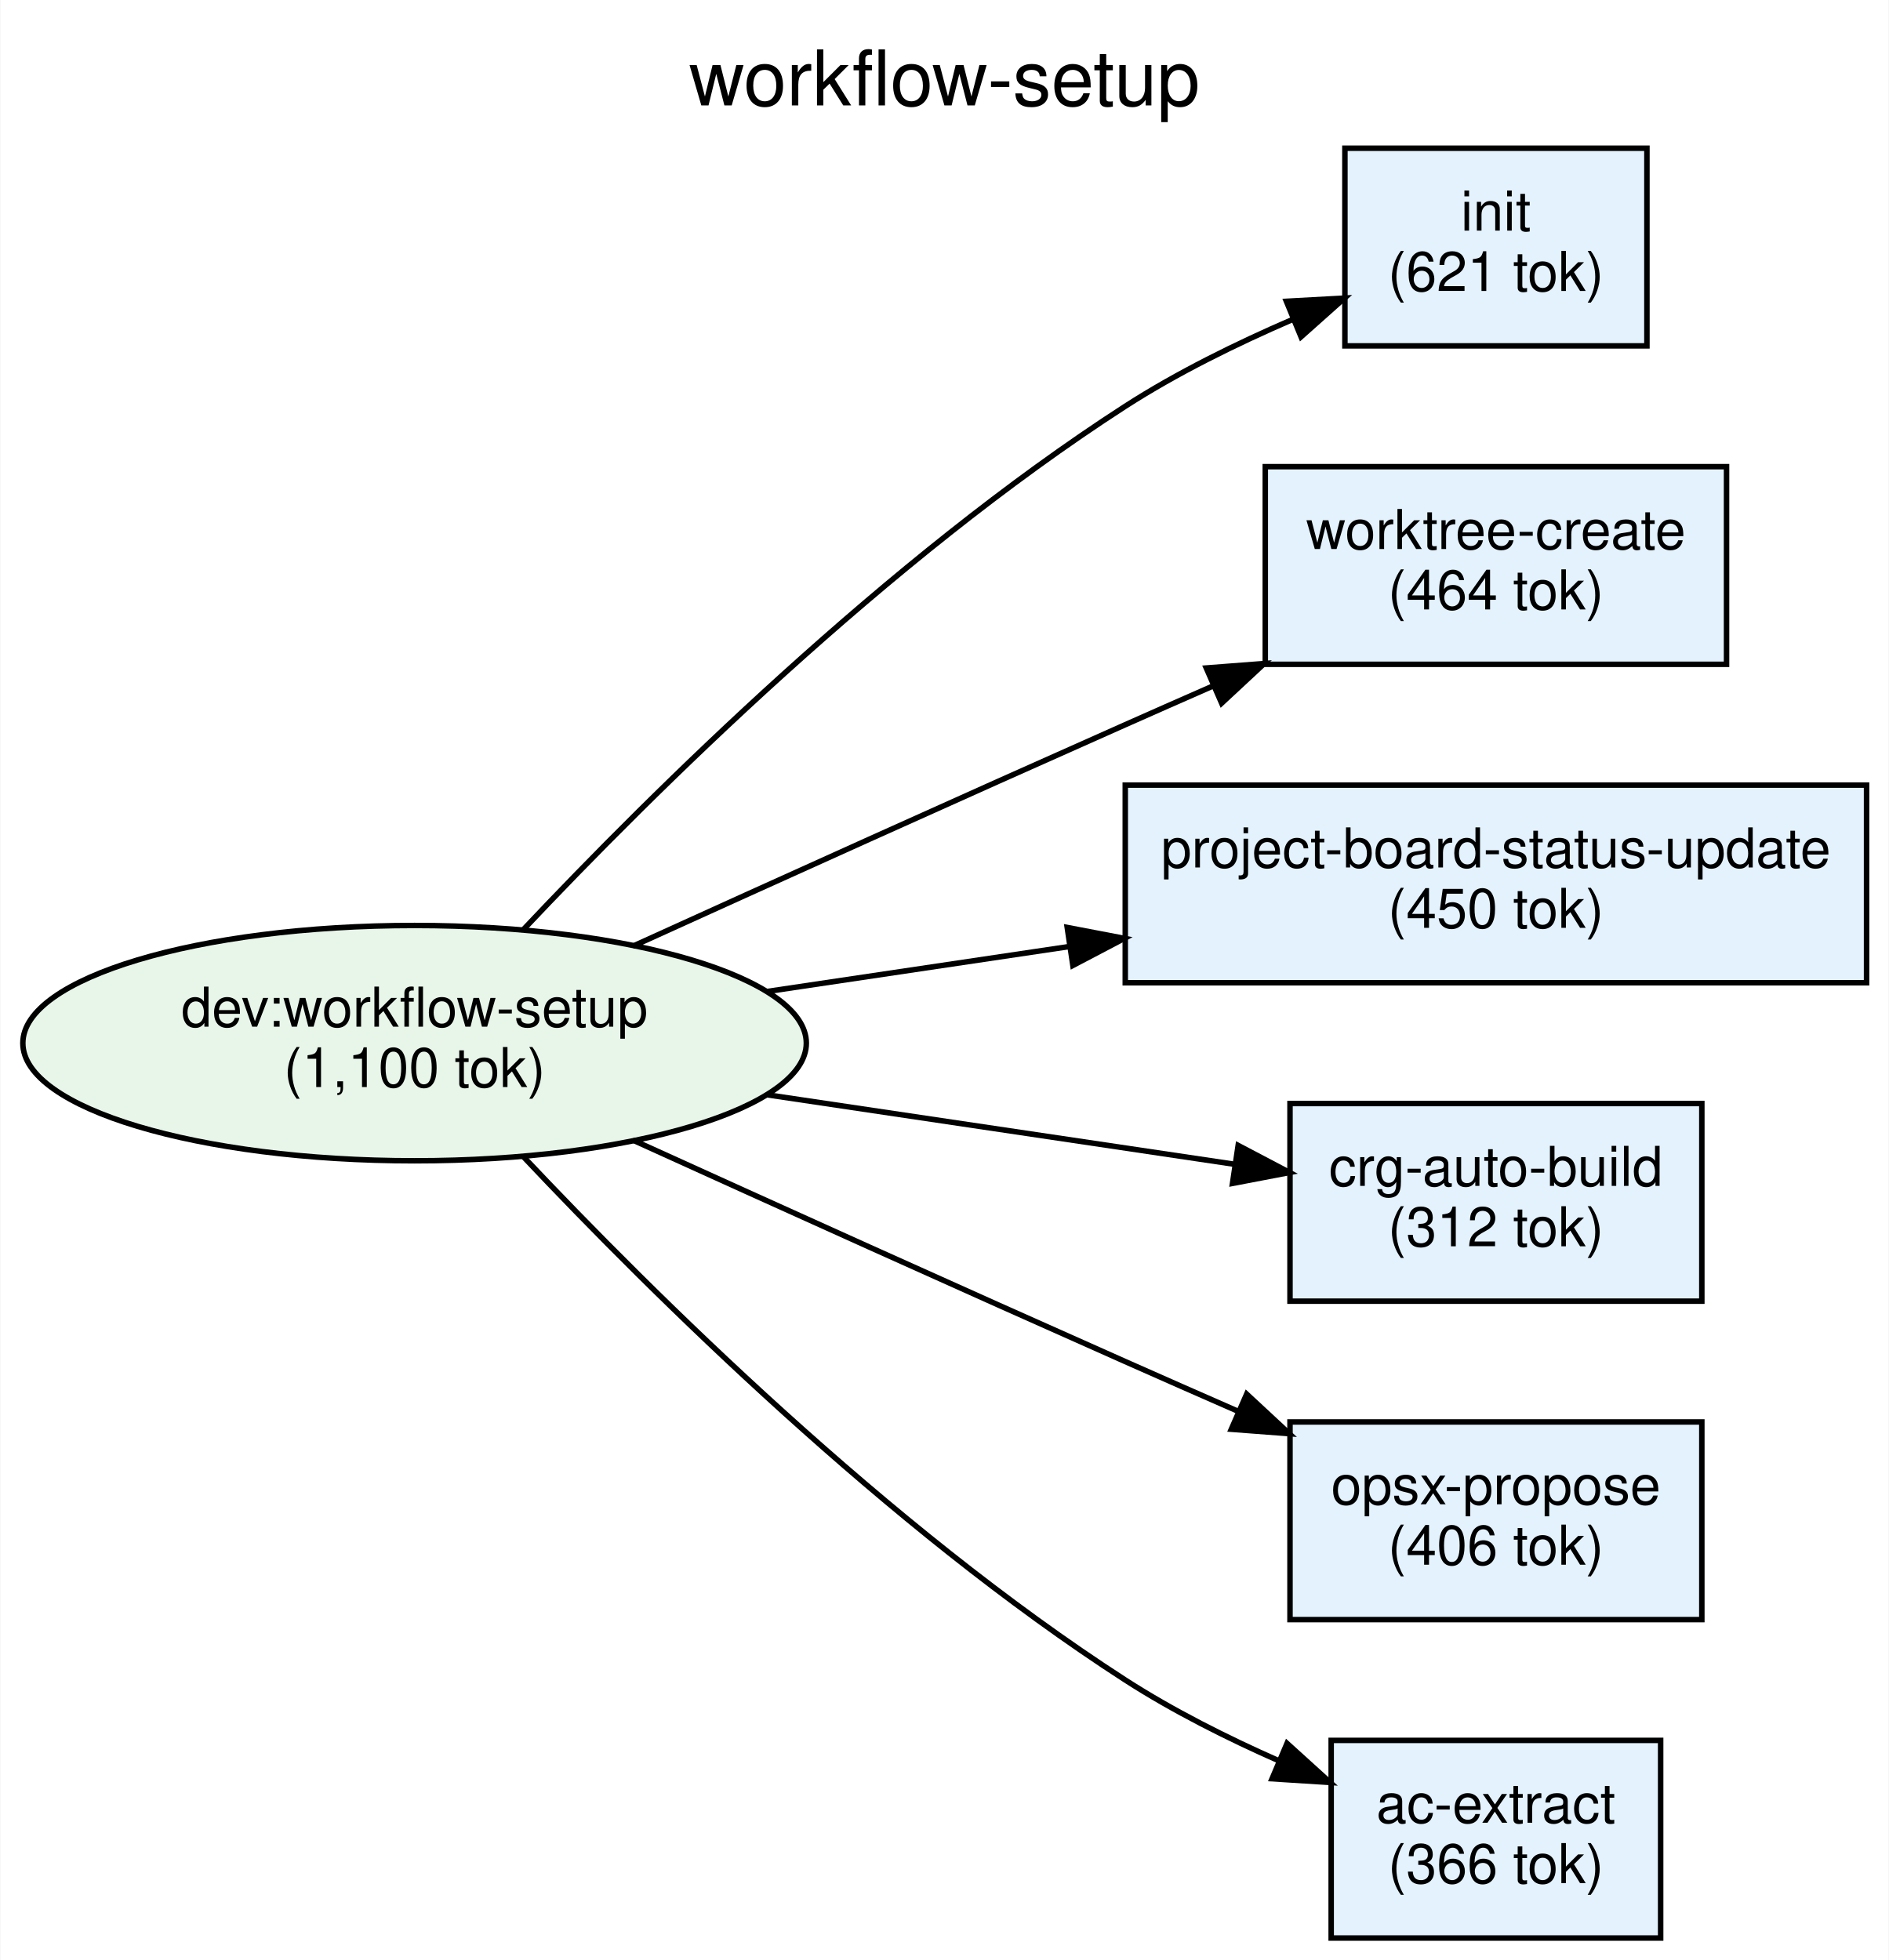
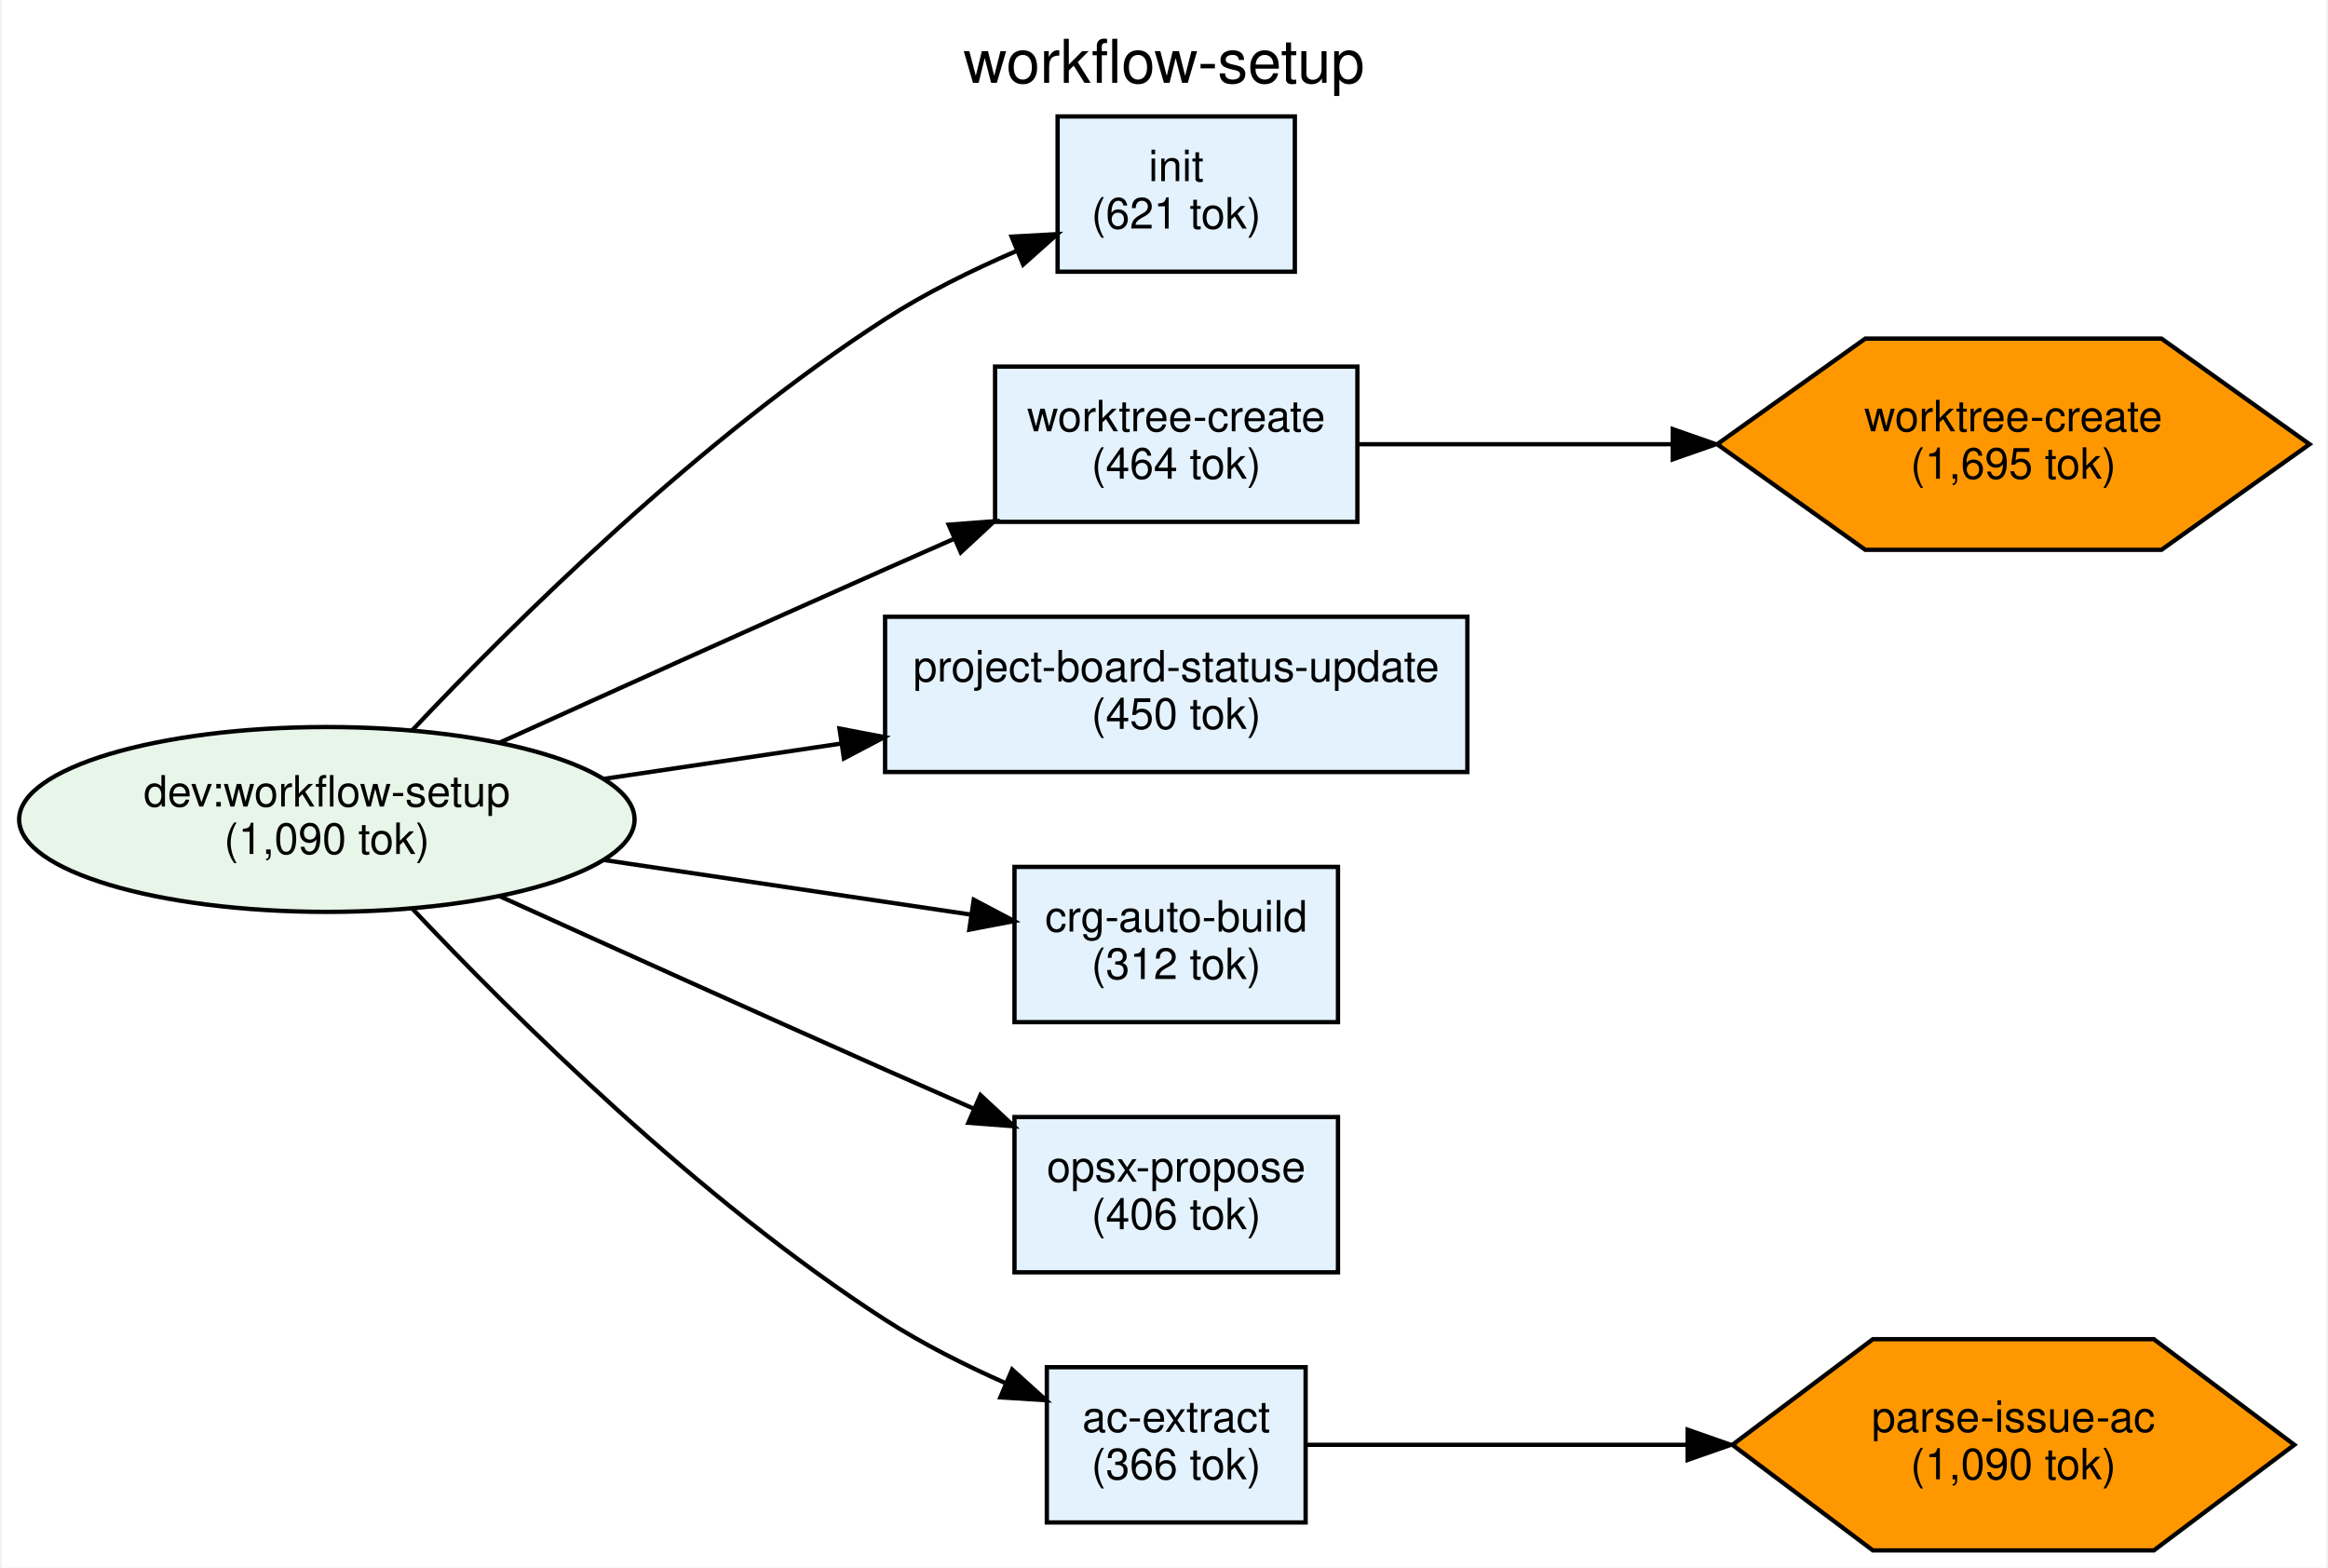
- <svg xmlns="http://www.w3.org/2000/svg" width="344pt" height="357pt" viewBox="0.00 0.00 343.84 357.00">
-   <g id="graph0" class="graph" transform="scale(1 1) rotate(0) translate(4 353)">
-     <polygon fill="white" stroke="transparent" points="-4,4 -4,-353 339.84,-353 339.84,4 -4,4" />
-     <text text-anchor="middle" x="167.92" y="-333.8" font-family="Helvetica,sans-Serif" font-size="14.00">workflow-setup</text>
+ <svg xmlns="http://www.w3.org/2000/svg" width="539pt" height="363pt" viewBox="0.00 0.00 539.01 363.49">
+   <g id="graph0" class="graph" transform="scale(1 1) rotate(0) translate(4 359.49)">
+     <polygon fill="white" stroke="transparent" points="-4,4 -4,-359.49 535.01,-359.49 535.01,4 -4,4" />
+     <text text-anchor="middle" x="265.5" y="-340.29" font-family="Helvetica,sans-Serif" font-size="14.00">workflow-setup</text>
    <g id="node1" class="node">
-       <ellipse fill="#e8f5e9" stroke="black" cx="71.42" cy="-163" rx="71.34" ry="21.43" />
-       <text text-anchor="middle" x="71.42" y="-166" font-family="Helvetica,sans-Serif" font-size="10.00">dev:workflow-setup</text>
-       <text text-anchor="middle" x="71.42" y="-155" font-family="Helvetica,sans-Serif" font-size="10.00">(1,100 tok)</text>
+       <ellipse fill="#e8f5e9" stroke="black" cx="71.42" cy="-169.49" rx="71.34" ry="21.43" />
+       <text text-anchor="middle" x="71.42" y="-172.49" font-family="Helvetica,sans-Serif" font-size="10.00">dev:workflow-setup</text>
+       <text text-anchor="middle" x="71.42" y="-161.49" font-family="Helvetica,sans-Serif" font-size="10.00">(1,090 tok)</text>
    </g>
    <g id="node2" class="node">
-       <polygon fill="#e3f2fd" stroke="black" points="295.84,-326 240.84,-326 240.84,-290 295.84,-290 295.84,-326" />
-       <text text-anchor="middle" x="268.34" y="-311" font-family="Helvetica,sans-Serif" font-size="10.00">init</text>
-       <text text-anchor="middle" x="268.34" y="-300" font-family="Helvetica,sans-Serif" font-size="10.00">(621 tok)</text>
+       <polygon fill="#e3f2fd" stroke="black" points="295.84,-332.49 240.84,-332.49 240.84,-296.49 295.84,-296.49 295.84,-332.49" />
+       <text text-anchor="middle" x="268.34" y="-317.49" font-family="Helvetica,sans-Serif" font-size="10.00">init</text>
+       <text text-anchor="middle" x="268.34" y="-306.49" font-family="Helvetica,sans-Serif" font-size="10.00">(621 tok)</text>
    </g>
    <g id="edge1" class="edge">
-       <path fill="none" stroke="black" d="M91.21,-183.66C114.87,-208.75 157.66,-251.15 200.84,-279 210.22,-285.05 221.08,-290.39 231.27,-294.79" />
-       <polygon fill="black" stroke="black" points="230.18,-298.12 240.76,-298.7 232.85,-291.65 230.18,-298.12" />
+       <path fill="none" stroke="black" d="M91.21,-190.16C114.87,-215.24 157.66,-257.64 200.84,-285.49 210.22,-291.55 221.08,-296.89 231.27,-301.28" />
+       <polygon fill="black" stroke="black" points="230.18,-304.62 240.76,-305.2 232.85,-298.15 230.18,-304.62" />
    </g>
    <g id="node3" class="node">
-       <polygon fill="#e3f2fd" stroke="black" points="310.34,-268 226.34,-268 226.34,-232 310.34,-232 310.34,-268" />
-       <text text-anchor="middle" x="268.34" y="-253" font-family="Helvetica,sans-Serif" font-size="10.00">worktree-create</text>
-       <text text-anchor="middle" x="268.34" y="-242" font-family="Helvetica,sans-Serif" font-size="10.00">(464 tok)</text>
+       <polygon fill="#e3f2fd" stroke="black" points="310.34,-274.49 226.34,-274.49 226.34,-238.49 310.34,-238.49 310.34,-274.49" />
+       <text text-anchor="middle" x="268.34" y="-259.49" font-family="Helvetica,sans-Serif" font-size="10.00">worktree-create</text>
+       <text text-anchor="middle" x="268.34" y="-248.49" font-family="Helvetica,sans-Serif" font-size="10.00">(464 tok)</text>
    </g>
    <g id="edge2" class="edge">
-       <path fill="none" stroke="black" d="M111.13,-180.64C136.59,-192.21 170.65,-207.6 200.84,-221 205.94,-223.27 211.28,-225.62 216.61,-227.96" />
-       <polygon fill="black" stroke="black" points="215.59,-231.33 226.15,-232.14 218.39,-224.92 215.59,-231.33" />
+       <path fill="none" stroke="black" d="M111.13,-187.14C136.59,-198.7 170.65,-214.1 200.84,-227.49 205.94,-229.76 211.28,-232.12 216.61,-234.46" />
+       <polygon fill="black" stroke="black" points="215.59,-237.83 226.15,-238.63 218.39,-231.42 215.59,-237.83" />
    </g>
    <g id="node4" class="node">
-       <polygon fill="#e3f2fd" stroke="black" points="335.84,-210 200.84,-210 200.84,-174 335.84,-174 335.84,-210" />
-       <text text-anchor="middle" x="268.34" y="-195" font-family="Helvetica,sans-Serif" font-size="10.00">project-board-status-update</text>
-       <text text-anchor="middle" x="268.34" y="-184" font-family="Helvetica,sans-Serif" font-size="10.00">(450 tok)</text>
+       <polygon fill="#e3f2fd" stroke="black" points="335.84,-216.49 200.84,-216.49 200.84,-180.49 335.84,-180.49 335.84,-216.49" />
+       <text text-anchor="middle" x="268.34" y="-201.49" font-family="Helvetica,sans-Serif" font-size="10.00">project-board-status-update</text>
+       <text text-anchor="middle" x="268.34" y="-190.49" font-family="Helvetica,sans-Serif" font-size="10.00">(450 tok)</text>
    </g>
    <g id="edge3" class="edge">
-       <path fill="none" stroke="black" d="M135.7,-172.42C153.24,-175.02 172.47,-177.89 190.68,-180.6" />
-       <polygon fill="black" stroke="black" points="190.27,-184.07 200.68,-182.08 191.3,-177.15 190.27,-184.07" />
+       <path fill="none" stroke="black" d="M135.7,-178.91C153.24,-181.52 172.47,-184.38 190.68,-187.09" />
+       <polygon fill="black" stroke="black" points="190.27,-190.57 200.68,-188.58 191.3,-183.64 190.27,-190.57" />
    </g>
    <g id="node5" class="node">
-       <polygon fill="#e3f2fd" stroke="black" points="305.84,-152 230.84,-152 230.84,-116 305.84,-116 305.84,-152" />
-       <text text-anchor="middle" x="268.34" y="-137" font-family="Helvetica,sans-Serif" font-size="10.00">crg-auto-build</text>
-       <text text-anchor="middle" x="268.34" y="-126" font-family="Helvetica,sans-Serif" font-size="10.00">(312 tok)</text>
+       <polygon fill="#e3f2fd" stroke="black" points="305.84,-158.49 230.84,-158.49 230.84,-122.49 305.84,-122.49 305.84,-158.49" />
+       <text text-anchor="middle" x="268.34" y="-143.49" font-family="Helvetica,sans-Serif" font-size="10.00">crg-auto-build</text>
+       <text text-anchor="middle" x="268.34" y="-132.49" font-family="Helvetica,sans-Serif" font-size="10.00">(312 tok)</text>
    </g>
    <g id="edge4" class="edge">
-       <path fill="none" stroke="black" d="M135.7,-153.58C163.35,-149.47 195.2,-144.73 220.65,-140.95" />
-       <polygon fill="black" stroke="black" points="221.4,-144.37 230.77,-139.44 220.37,-137.45 221.4,-144.37" />
+       <path fill="none" stroke="black" d="M135.7,-160.08C163.35,-155.97 195.2,-151.23 220.65,-147.44" />
+       <polygon fill="black" stroke="black" points="221.4,-150.87 230.77,-145.93 220.37,-143.94 221.4,-150.87" />
    </g>
    <g id="node6" class="node">
-       <polygon fill="#e3f2fd" stroke="black" points="305.84,-94 230.84,-94 230.84,-58 305.84,-58 305.84,-94" />
-       <text text-anchor="middle" x="268.34" y="-79" font-family="Helvetica,sans-Serif" font-size="10.00">opsx-propose</text>
-       <text text-anchor="middle" x="268.34" y="-68" font-family="Helvetica,sans-Serif" font-size="10.00">(406 tok)</text>
+       <polygon fill="#e3f2fd" stroke="black" points="305.84,-100.49 230.84,-100.49 230.84,-64.49 305.84,-64.49 305.84,-100.49" />
+       <text text-anchor="middle" x="268.34" y="-85.49" font-family="Helvetica,sans-Serif" font-size="10.00">opsx-propose</text>
+       <text text-anchor="middle" x="268.34" y="-74.49" font-family="Helvetica,sans-Serif" font-size="10.00">(406 tok)</text>
    </g>
    <g id="edge5" class="edge">
-       <path fill="none" stroke="black" d="M111.13,-145.36C136.59,-133.79 170.65,-118.4 200.84,-105 207.48,-102.05 214.52,-98.95 221.42,-95.93" />
-       <polygon fill="black" stroke="black" points="222.95,-99.08 230.71,-91.87 220.15,-92.67 222.95,-99.08" />
+       <path fill="none" stroke="black" d="M111.13,-151.85C136.59,-140.29 170.65,-124.89 200.84,-111.49 207.48,-108.54 214.52,-105.45 221.42,-102.42" />
+       <polygon fill="black" stroke="black" points="222.95,-105.58 230.71,-98.36 220.15,-99.16 222.95,-105.58" />
    </g>
    <g id="node7" class="node">
-       <polygon fill="#e3f2fd" stroke="black" points="298.34,-36 238.34,-36 238.34,0 298.34,0 298.34,-36" />
-       <text text-anchor="middle" x="268.34" y="-21" font-family="Helvetica,sans-Serif" font-size="10.00">ac-extract</text>
-       <text text-anchor="middle" x="268.34" y="-10" font-family="Helvetica,sans-Serif" font-size="10.00">(366 tok)</text>
+       <polygon fill="#e3f2fd" stroke="black" points="298.34,-42.49 238.34,-42.49 238.34,-6.49 298.34,-6.49 298.34,-42.49" />
+       <text text-anchor="middle" x="268.34" y="-27.49" font-family="Helvetica,sans-Serif" font-size="10.00">ac-extract</text>
+       <text text-anchor="middle" x="268.34" y="-16.49" font-family="Helvetica,sans-Serif" font-size="10.00">(366 tok)</text>
    </g>
    <g id="edge6" class="edge">
-       <path fill="none" stroke="black" d="M91.21,-142.34C114.87,-117.25 157.66,-74.85 200.84,-47 209.49,-41.42 219.4,-36.44 228.87,-32.26" />
-       <polygon fill="black" stroke="black" points="230.3,-35.46 238.15,-28.34 227.57,-29.01 230.3,-35.46" />
+       <path fill="none" stroke="black" d="M91.21,-148.83C114.87,-123.75 157.66,-81.35 200.84,-53.49 209.49,-47.91 219.4,-42.94 228.87,-38.75" />
+       <polygon fill="black" stroke="black" points="230.3,-41.95 238.15,-34.84 227.57,-35.5 230.3,-41.95" />
+     </g>
+     <g id="node8" class="node">
+       <polygon fill="#ff9800" stroke="black" points="531.09,-256.49 496.76,-280.98 428.09,-280.98 393.75,-256.49 428.09,-232.01 496.76,-232.01 531.09,-256.49" />
+       <text text-anchor="middle" x="462.42" y="-259.49" font-family="Helvetica,sans-Serif" font-size="10.00">worktree-create</text>
+       <text text-anchor="middle" x="462.42" y="-248.49" font-family="Helvetica,sans-Serif" font-size="10.00">(1,695 tok)</text>
+     </g>
+     <g id="edge7" class="edge">
+       <path fill="none" stroke="black" d="M310.54,-256.49C331.76,-256.49 358.35,-256.49 383.27,-256.49" />
+       <polygon fill="black" stroke="black" points="383.46,-259.99 393.46,-256.49 383.46,-252.99 383.46,-259.99" />
+     </g>
+     <g id="node9" class="node">
+       <polygon fill="#ff9800" stroke="black" points="527.56,-24.49 494.99,-48.98 429.85,-48.98 397.28,-24.49 429.85,-0.01 494.99,-0.01 527.56,-24.49" />
+       <text text-anchor="middle" x="462.42" y="-27.49" font-family="Helvetica,sans-Serif" font-size="10.00">parse-issue-ac</text>
+       <text text-anchor="middle" x="462.42" y="-16.49" font-family="Helvetica,sans-Serif" font-size="10.00">(1,090 tok)</text>
+     </g>
+     <g id="edge8" class="edge">
+       <path fill="none" stroke="black" d="M298.51,-24.49C321.89,-24.49 355.78,-24.49 386.59,-24.49" />
+       <polygon fill="black" stroke="black" points="386.91,-27.99 396.91,-24.49 386.91,-20.99 386.91,-27.99" />
    </g>
  </g>
</svg>
